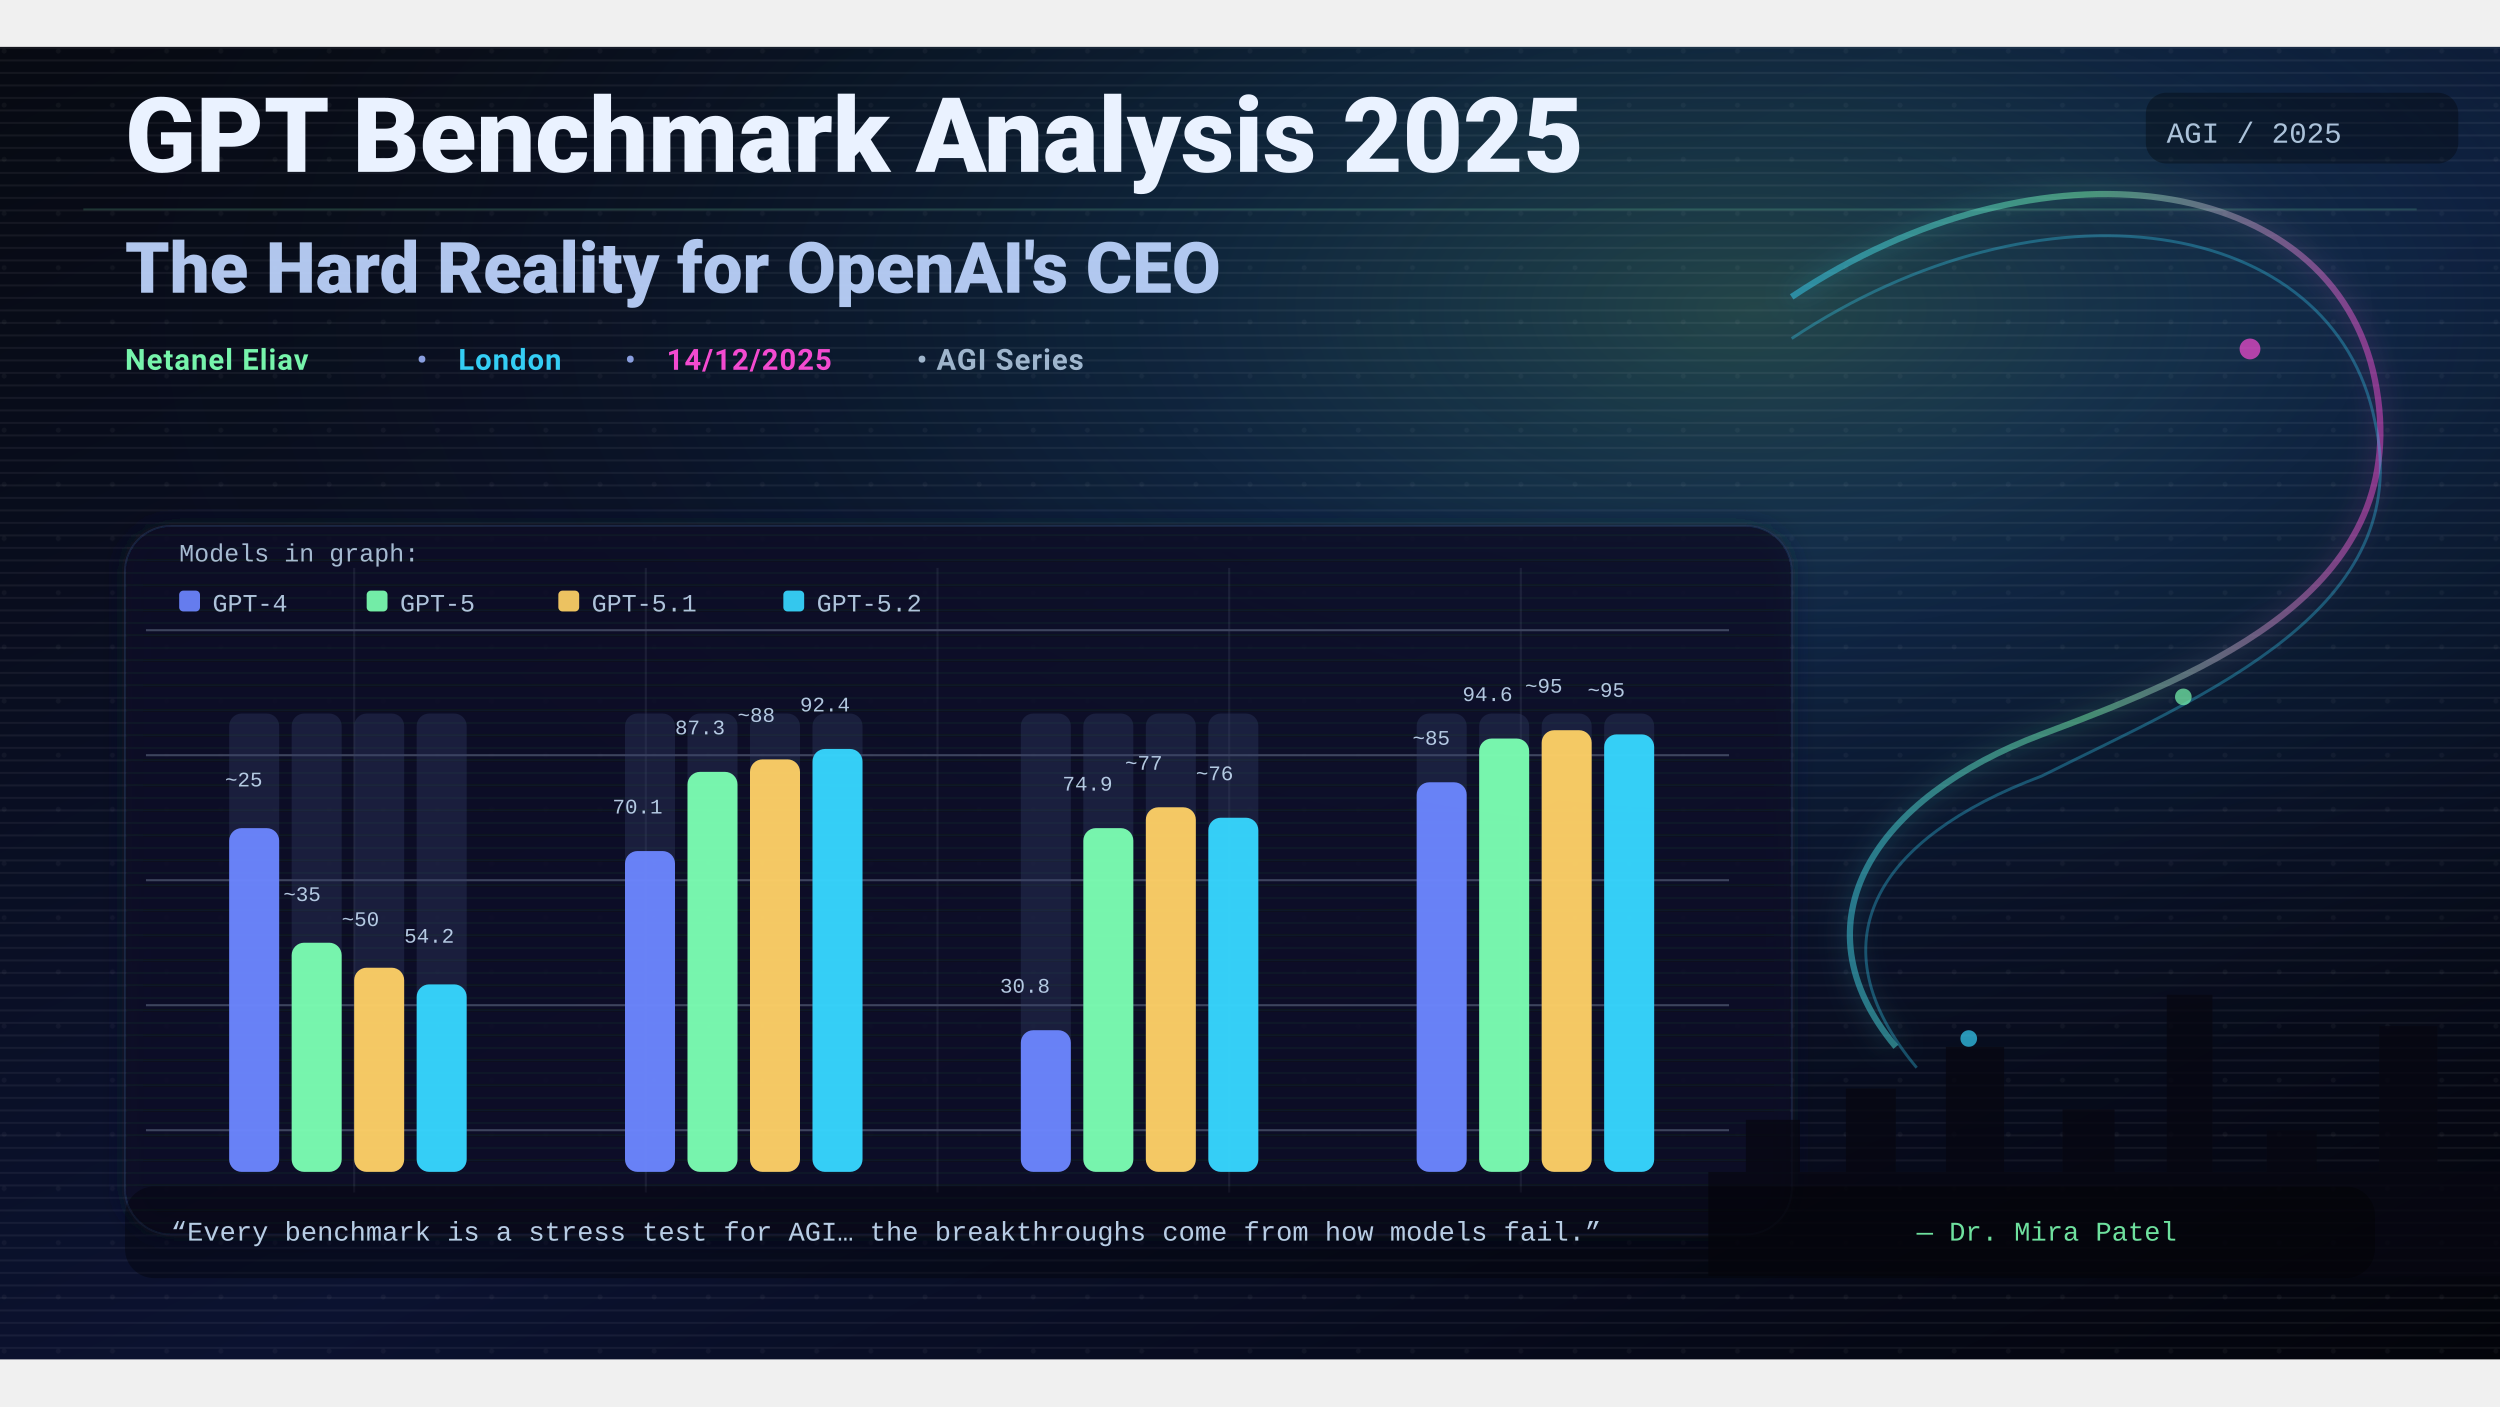
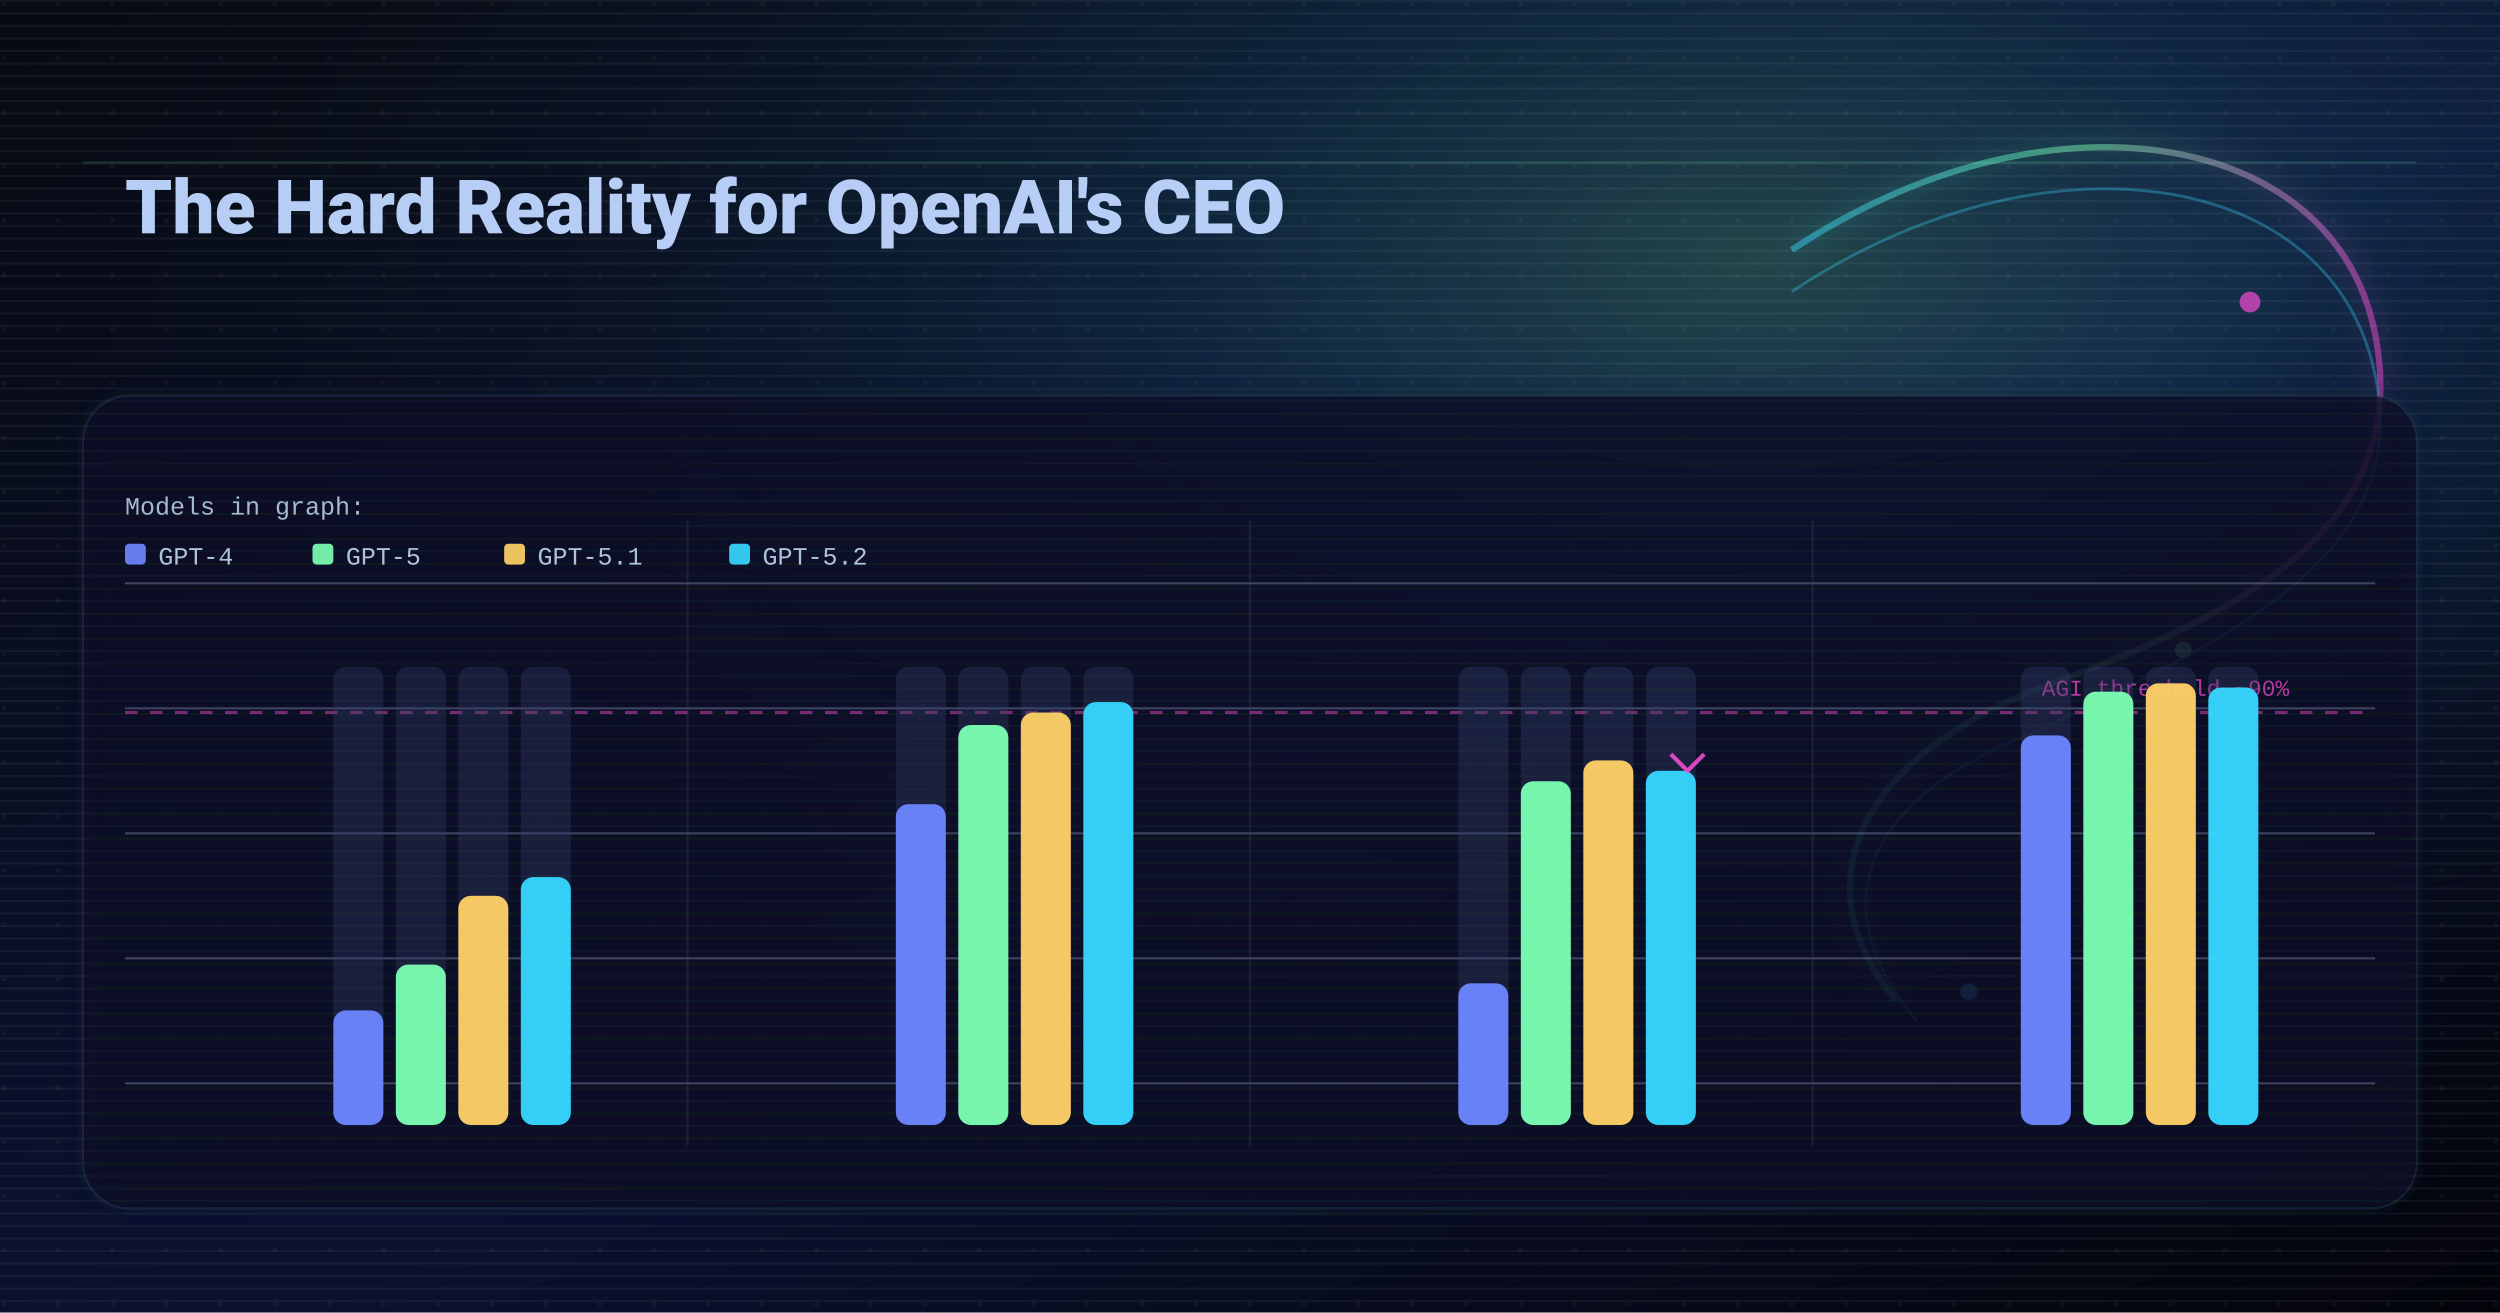
- <svg xmlns="http://www.w3.org/2000/svg" width="1200" height="675" viewBox="0 0 1200 630" role="img" aria-label="GPT Benchmark Analysis 2025 cover">
+ <svg xmlns="http://www.w3.org/2000/svg" width="1200" height="630" viewBox="0 0 1200 630" role="img" aria-label="GPT Benchmark Analysis 2025 cover">
  <defs>
    <linearGradient id="bg" x1="0" y1="0" x2="1" y2="1">
      <stop offset="0" stop-color="#070A12" />
      <stop offset="0.55" stop-color="#0B1230" />
      <stop offset="1" stop-color="#03040A" />
    </linearGradient>
    <radialGradient id="glow" cx="70%" cy="20%" r="70%">
      <stop offset="0" stop-color="#7CFFB2" stop-opacity="0.22" />
      <stop offset="0.35" stop-color="#37D7FF" stop-opacity="0.10" />
      <stop offset="1" stop-color="#000" stop-opacity="0" />
    </radialGradient>
    <linearGradient id="neon" x1="0" y1="0" x2="1" y2="0">
      <stop offset="0" stop-color="#37D7FF" />
      <stop offset="0.5" stop-color="#7CFFB2" />
      <stop offset="1" stop-color="#FF4DD8" />
    </linearGradient>
    <filter id="softGlow" x="-40%" y="-40%" width="180%" height="180%">
      <feGaussianBlur stdDeviation="6" result="b" />
      <feColorMatrix in="b" type="matrix" values="           1 0 0 0 0           0 1 0 0 0           0 0 1 0 0           0 0 0 0.6 0" result="c" />
      <feMerge>
        <feMergeNode in="c" />
        <feMergeNode in="SourceGraphic" />
      </feMerge>
    </filter>
    <pattern id="scanlines" width="6" height="6" patternUnits="userSpaceOnUse">
      <rect width="6" height="6" fill="transparent" />
      <rect y="0" width="6" height="1" fill="#FFFFFF" opacity="0.06" />
    </pattern>
    <pattern id="dotgrid" width="26" height="26" patternUnits="userSpaceOnUse">
      <circle cx="2" cy="2" r="1.2" fill="#FFFFFF" opacity="0.07" />
    </pattern>
    <clipPath id="chartClip">
-       <rect x="70" y="250" width="760" height="300" rx="18" />
+       <rect x="60" y="250" width="1080" height="300" rx="18" />
    </clipPath>
    <style>
-       /* Typography */
      .title { font-family: ui-sans-serif, system-ui, -apple-system, Segoe UI, Roboto, Helvetica, Arial, "Apple Color Emoji","Segoe UI Emoji"; font-weight: 800; }
-       .meta  { font-family: ui-sans-serif, system-ui, -apple-system, Segoe UI, Roboto, Helvetica, Arial; font-weight: 600; letter-spacing: 0.5px; }
      .mono  { font-family: ui-monospace, SFMono-Regular, Menlo, Monaco, Consolas, "Liberation Mono","Courier New", monospace; }

-       /* Animations (title/header intentionally not using any animated classes) */
      @keyframes floatY { 0%,100% { transform: translateY(0px);} 50% { transform: translateY(-10px);} }
      @keyframes pulse  { 0%,100% { opacity: .35;} 50% { opacity: .75;} }
-       @keyframes sweep  { 0% { transform: translateX(-300px);} 100% { transform: translateX(1400px);} }
+       @keyframes sweep  { 0% { transform: translateX(-300px);} 100% { transform: translateX(1700px);} }
      @keyframes barUp  { 0% { transform: scaleY(0.2);} 40% { transform: scaleY(1);} 100% { transform: scaleY(0.86);} }
      @keyframes dash   { to { stroke-dashoffset: -1200; } }

      .glow { filter: url(#softGlow); }
      .scan { animation: sweep 3.6s linear infinite; opacity: .22; }
      .float { animation: floatY 5.5s ease-in-out infinite; }
      .pulse { animation: pulse 2.6s ease-in-out infinite; }
      .dash { stroke-dasharray: 10 10; animation: dash 14s linear infinite; }
      .barAnim { transform-origin: 0 100%; animation: barUp 3.2s ease-in-out infinite; }
      .barAnim2 { transform-origin: 0 100%; animation: barUp 4.0s ease-in-out infinite; }
      .barAnim3 { transform-origin: 0 100%; animation: barUp 4.8s ease-in-out infinite; }
      .barAnim4 { transform-origin: 0 100%; animation: barUp 3.6s ease-in-out infinite; }
    </style>
  </defs>
  <rect width="1200" height="630" fill="url(#bg)" />
  <rect width="1200" height="630" fill="url(#glow)" />
  <rect width="1200" height="630" fill="url(#dotgrid)" opacity="0.55" />
  <rect width="1200" height="630" fill="url(#scanlines)" opacity="0.8" />
  <path d="M40 70 H1160" stroke="url(#neon)" stroke-width="2.5" opacity="0.75" class="dash" />
  <path d="M40 78 H1160" stroke="#7CFFB2" stroke-width="1" opacity="0.15" />
+   <g transform="translate(60 112)">
+     <text class="title" x="0" y="0" font-size="36" fill="#BFD6FF" opacity="0.95">The Hard Reality for OpenAI's CEO</text>
+   </g>
  <g opacity="0.9" class="float">
    <path d="M860 120 C980 40, 1120 60, 1140 160              C1160 260, 1060 300, 980 330              C900 360, 860 420, 910 480" fill="none" stroke="url(#neon)" stroke-width="3" opacity="0.55" class="glow" />
    <path d="M860 140 C980 60, 1120 80, 1140 180              C1160 270, 1060 310, 980 350              C900 380, 870 430, 920 490" fill="none" stroke="#37D7FF" stroke-width="1.4" opacity="0.35" />
    <circle cx="1080" cy="145" r="5" fill="#FF4DD8" opacity="0.75" class="pulse" />
    <circle cx="1048" cy="312" r="4" fill="#7CFFB2" opacity="0.75" class="pulse" />
    <circle cx="945" cy="476" r="4" fill="#37D7FF" opacity="0.75" class="pulse" />
  </g>
-   <g transform="translate(60 60)">
-     <text class="title" x="0" y="0" font-size="50" fill="#EAF2FF">GPT Benchmark Analysis 2025</text>
-     <text class="title" x="0" y="58" font-size="34" fill="#BFD6FF" opacity="0.92">The Hard Reality for OpenAI's CEO</text>
-     <g transform="translate(0 95)" class="meta">
-       <text x="0" y="0" font-size="14" fill="#7CFFB2" opacity="0.95">Netanel Eliav</text>
-       <text x="140" y="0" font-size="14" fill="#9FB6FF" opacity="0.85">•</text>
-       <text x="160" y="0" font-size="14" fill="#37D7FF" opacity="0.95">London</text>
-       <text x="240" y="0" font-size="14" fill="#9FB6FF" opacity="0.85">•</text>
-       <text x="260" y="0" font-size="14" fill="#FF4DD8" opacity="0.95">14/12/2025</text>
-       <text x="380" y="0" font-size="14" fill="#CFE7FF" opacity="0.75">• AGI Series</text>
-     </g>
-   </g>
  <g class="glow">
-     <rect x="60" y="230" width="800" height="340" rx="22" fill="#0A0F20" opacity="0.75" stroke="#2B3A66" stroke-opacity="0.55" />
-     <rect x="60" y="230" width="800" height="340" rx="22" fill="url(#scanlines)" opacity="0.35" />
+     <rect x="40" y="190" width="1120" height="390" rx="22" fill="#0A0F20" opacity="0.75" stroke="#2B3A66" stroke-opacity="0.55" />
+     <rect x="40" y="190" width="1120" height="390" rx="22" fill="url(#scanlines)" opacity="0.35" />
  </g>
  <g clip-path="url(#chartClip)">
    <g opacity="0.25">
-       <path d="M70 520 H830" stroke="#CFE7FF" stroke-width="1" />
-       <path d="M70 460 H830" stroke="#CFE7FF" stroke-width="1" />
-       <path d="M70 400 H830" stroke="#CFE7FF" stroke-width="1" />
-       <path d="M70 340 H830" stroke="#CFE7FF" stroke-width="1" />
-       <path d="M70 280 H830" stroke="#CFE7FF" stroke-width="1" />
-       <path d="M170 250 V550" stroke="#CFE7FF" stroke-width="1" opacity="0.3" />
-       <path d="M310 250 V550" stroke="#CFE7FF" stroke-width="1" opacity="0.3" />
-       <path d="M450 250 V550" stroke="#CFE7FF" stroke-width="1" opacity="0.3" />
-       <path d="M590 250 V550" stroke="#CFE7FF" stroke-width="1" opacity="0.3" />
-       <path d="M730 250 V550" stroke="#CFE7FF" stroke-width="1" opacity="0.3" />
+       <path d="M60 520 H1140" stroke="#CFE7FF" stroke-width="1" />
+       <path d="M60 460 H1140" stroke="#CFE7FF" stroke-width="1" />
+       <path d="M60 400 H1140" stroke="#CFE7FF" stroke-width="1" />
+       <path d="M60 340 H1140" stroke="#CFE7FF" stroke-width="1" />
+       <path d="M60 280 H1140" stroke="#CFE7FF" stroke-width="1" />
+       <path d="M330 250 V550" stroke="#CFE7FF" stroke-width="1" opacity="0.3" />
+       <path d="M600 250 V550" stroke="#CFE7FF" stroke-width="1" opacity="0.3" />
+       <path d="M870 250 V550" stroke="#CFE7FF" stroke-width="1" opacity="0.3" />
+     </g>
+     <g opacity="0.8">
+       <path d="M60 342 H1140" stroke="#FF4DD8" stroke-width="1.5" stroke-dasharray="6 6" opacity="0.55" />
+       <text x="980" y="334" font-size="11" fill="#FF4DD8" opacity="0.85" class="mono">AGI threshold ~90%</text>
    </g>
    <rect x="-300" y="250" width="280" height="300" fill="url(#neon)" opacity="0.06" class="scan" />
    <rect x="-300" y="250" width="90" height="300" fill="#FFFFFF" opacity="0.05" class="scan" />
-     <g transform="translate(110 540)">
+     <g transform="translate(160 540)">
      <rect x="0" y="-220" width="24" height="220" rx="6" fill="#334066" opacity="0.35" />
-       <rect x="0" y="-165" width="24" height="165" rx="6" fill="#6C86FF" opacity="0.95" class="barAnim" />
+       <rect x="0" y="-55" width="24" height="55" rx="6" fill="#6C86FF" opacity="0.95" class="barAnim" />
      <rect x="30" y="-220" width="24" height="220" rx="6" fill="#334066" opacity="0.35" />
-       <rect x="30" y="-110" width="24" height="110" rx="6" fill="#7CFFB2" opacity="0.95" class="barAnim2" />
+       <rect x="30" y="-77" width="24" height="77" rx="6" fill="#7CFFB2" opacity="0.95" class="barAnim2" />
      <rect x="60" y="-220" width="24" height="220" rx="6" fill="#334066" opacity="0.35" />
-       <rect x="60" y="-98" width="24" height="98" rx="6" fill="#FFD166" opacity="0.95" class="barAnim4" />
+       <rect x="60" y="-110" width="24" height="110" rx="6" fill="#FFD166" opacity="0.95" class="barAnim4" />
      <rect x="90" y="-220" width="24" height="220" rx="6" fill="#334066" opacity="0.35" />
-       <rect x="90" y="-90" width="24" height="90" rx="6" fill="#37D7FF" opacity="0.95" class="barAnim3" />
-       <text x="-6" y="26" font-size="12" fill="#CFE7FF" opacity="0.9" class="mono">ARC-AGI-2</text>
-       <text x="-2" y="-185" font-size="10" fill="#CFE7FF" opacity="0.85" class="mono">~25</text>
-       <text x="26" y="-130" font-size="10" fill="#CFE7FF" opacity="0.85" class="mono">~35</text>
-       <text x="54" y="-118" font-size="10" fill="#CFE7FF" opacity="0.85" class="mono">~50</text>
-       <text x="84" y="-110" font-size="10" fill="#CFE7FF" opacity="0.85" class="mono">54.2</text>
+       <rect x="90" y="-119" width="24" height="119" rx="6" fill="#37D7FF" opacity="0.95" class="barAnim3" />
+       <text x="-10" y="26" font-size="12" fill="#CFE7FF" opacity="0.9" class="mono">ARC-AGI-2</text>
    </g>
-     <g transform="translate(300 540)">
+     <g transform="translate(430 540)">
      <rect x="0" y="-220" width="24" height="220" rx="6" fill="#334066" opacity="0.35" />
      <rect x="0" y="-154" width="24" height="154" rx="6" fill="#6C86FF" opacity="0.95" class="barAnim2" />
      <rect x="30" y="-220" width="24" height="220" rx="6" fill="#334066" opacity="0.35" />
      <rect x="30" y="-192" width="24" height="192" rx="6" fill="#7CFFB2" opacity="0.95" class="barAnim" />
      <rect x="60" y="-220" width="24" height="220" rx="6" fill="#334066" opacity="0.35" />
      <rect x="60" y="-198" width="24" height="198" rx="6" fill="#FFD166" opacity="0.95" class="barAnim4" />
      <rect x="90" y="-220" width="24" height="220" rx="6" fill="#334066" opacity="0.35" />
      <rect x="90" y="-203" width="24" height="203" rx="6" fill="#37D7FF" opacity="0.95" class="barAnim3" />
-       <text x="6" y="26" font-size="12" fill="#CFE7FF" opacity="0.9" class="mono">GPQA</text>
-       <text x="-6" y="-172" font-size="10" fill="#CFE7FF" opacity="0.85" class="mono">70.1</text>
-       <text x="24" y="-210" font-size="10" fill="#CFE7FF" opacity="0.85" class="mono">87.3</text>
-       <text x="54" y="-216" font-size="10" fill="#CFE7FF" opacity="0.85" class="mono">~88</text>
-       <text x="84" y="-221" font-size="10" fill="#CFE7FF" opacity="0.85" class="mono">92.4</text>
+       <text x="8" y="26" font-size="12" fill="#CFE7FF" opacity="0.9" class="mono">GPQA</text>
    </g>
-     <g transform="translate(490 540)">
+     <g transform="translate(700 540)">
      <rect x="0" y="-220" width="24" height="220" rx="6" fill="#334066" opacity="0.35" />
      <rect x="0" y="-68" width="24" height="68" rx="6" fill="#6C86FF" opacity="0.95" class="barAnim3" />
      <rect x="30" y="-220" width="24" height="220" rx="6" fill="#334066" opacity="0.35" />
      <rect x="30" y="-165" width="24" height="165" rx="6" fill="#7CFFB2" opacity="0.95" class="barAnim" />
      <rect x="60" y="-220" width="24" height="220" rx="6" fill="#334066" opacity="0.35" />
      <rect x="60" y="-175" width="24" height="175" rx="6" fill="#FFD166" opacity="0.95" class="barAnim4" />
      <rect x="90" y="-220" width="24" height="220" rx="6" fill="#334066" opacity="0.35" />
      <rect x="90" y="-170" width="24" height="170" rx="6" fill="#37D7FF" opacity="0.95" class="barAnim2" />
-       <text x="-6" y="26" font-size="12" fill="#CFE7FF" opacity="0.9" class="mono">SWE-bench</text>
-       <text x="-10" y="-86" font-size="10" fill="#CFE7FF" opacity="0.85" class="mono">30.8</text>
-       <text x="20" y="-183" font-size="10" fill="#CFE7FF" opacity="0.85" class="mono">74.9</text>
-       <text x="50" y="-193" font-size="10" fill="#CFE7FF" opacity="0.85" class="mono">~77</text>
-       <text x="84" y="-188" font-size="10" fill="#CFE7FF" opacity="0.85" class="mono">~76</text>
+       <path d="M102 -178 l8 8 l8 -8" fill="none" stroke="#FF4DD8" stroke-width="2" opacity="0.85" />
+       <text x="-8" y="26" font-size="12" fill="#CFE7FF" opacity="0.9" class="mono">SWE-bench</text>
    </g>
-     <g transform="translate(680 540)">
+     <g transform="translate(970 540)">
      <rect x="0" y="-220" width="24" height="220" rx="6" fill="#334066" opacity="0.35" />
      <rect x="0" y="-187" width="24" height="187" rx="6" fill="#6C86FF" opacity="0.95" class="barAnim" />
      <rect x="30" y="-220" width="24" height="220" rx="6" fill="#334066" opacity="0.35" />
      <rect x="30" y="-208" width="24" height="208" rx="6" fill="#7CFFB2" opacity="0.95" class="barAnim2" />
      <rect x="60" y="-220" width="24" height="220" rx="6" fill="#334066" opacity="0.35" />
      <rect x="60" y="-212" width="24" height="212" rx="6" fill="#FFD166" opacity="0.95" class="barAnim4" />
      <rect x="90" y="-220" width="24" height="220" rx="6" fill="#334066" opacity="0.35" />
      <rect x="90" y="-210" width="24" height="210" rx="6" fill="#37D7FF" opacity="0.95" class="barAnim3" />
-       <text x="4" y="26" font-size="12" fill="#CFE7FF" opacity="0.9" class="mono">AIME</text>
-       <text x="-2" y="-205" font-size="10" fill="#CFE7FF" opacity="0.85" class="mono">~85</text>
-       <text x="22" y="-226" font-size="10" fill="#CFE7FF" opacity="0.85" class="mono">94.6</text>
-       <text x="52" y="-230" font-size="10" fill="#CFE7FF" opacity="0.85" class="mono">~95</text>
-       <text x="82" y="-228" font-size="10" fill="#CFE7FF" opacity="0.85" class="mono">~95</text>
+       <text x="10" y="26" font-size="12" fill="#CFE7FF" opacity="0.9" class="mono">AIME</text>
    </g>
  </g>
-   <g transform="translate(86 247)" class="mono" opacity="0.92">
+   <g transform="translate(60 247)" class="mono" opacity="0.92">
    <text x="0" y="0" font-size="12" fill="#CFE7FF" opacity="0.85">Models in graph:</text>
    <g transform="translate(0 14)">
      <rect width="10" height="10" rx="2" fill="#6C86FF" />
      <text x="16" y="10" font-size="12" fill="#CFE7FF" opacity="0.9">GPT-4</text>
      <rect x="90" width="10" height="10" rx="2" fill="#7CFFB2" />
      <text x="106" y="10" font-size="12" fill="#CFE7FF" opacity="0.9">GPT-5</text>
      <rect x="182" width="10" height="10" rx="2" fill="#FFD166" />
      <text x="198" y="10" font-size="12" fill="#CFE7FF" opacity="0.9">GPT-5.1</text>
      <rect x="290" width="10" height="10" rx="2" fill="#37D7FF" />
      <text x="306" y="10" font-size="12" fill="#CFE7FF" opacity="0.9">GPT-5.2</text>
    </g>
  </g>
-   <g transform="translate(820 360)" opacity="0.9">
-     <path d="M0 230 L0 180 L18 180 L18 155 L44 155 L44 180 L66 180 L66 140 L90 140 L90 180              L114 180 L114 120 L142 120 L142 180 L170 180 L170 150 L195 150 L195 180              L220 180 L220 95 L242 95 L242 180 L268 180 L268 160 L292 160 L292 180              L322 180 L322 110 L350 110 L350 180 L380 180 L380 70 L410 70 L410 180              L440 180 L440 130 L462 130 L462 180 L520 180 L520 230 Z" fill="#060711" opacity="0.85" />
-     <path d="M0 180 H520" stroke="url(#neon)" stroke-width="2" opacity="0.35" class="glow" />
-     <g transform="translate(405 40)">
-       <line x1="0" y1="0" x2="0" y2="140" stroke="#CFE7FF" stroke-opacity="0.25" stroke-width="2" />
-       <circle cx="0" cy="0" r="6" fill="#FF4DD8" opacity="0.7" class="pulse" />
-       <circle cx="0" cy="0" r="14" fill="none" stroke="#FF4DD8" stroke-opacity="0.25" stroke-width="2">
-         <animate attributeName="r" dur="2.4s" values="8;22;8" repeatCount="indefinite" />
-         <animate attributeName="stroke-opacity" dur="2.4s" values="0.35;0.05;0.35" repeatCount="indefinite" />
-       </circle>
-     </g>
-   </g>
-   <g transform="translate(60 585)" opacity="0.95">
-     <rect x="0" y="-38" width="1080" height="44" rx="14" fill="#000" opacity="0.35" />
-     <path d="M18 -16 H1048" stroke="url(#neon)" stroke-width="1.5" opacity="0.45" />
-     <text x="22" y="-12" font-size="13" fill="#CFE7FF" class="mono" opacity="0.92">
-       “Every benchmark is a stress test for AGI… the breakthroughs come from how models fail.”
-     </text>
-     <text x="860" y="-12" font-size="13" fill="#7CFFB2" class="mono" opacity="0.92">— Dr. Mira Patel</text>
-   </g>
-   <g transform="translate(1040 40)" class="mono" opacity="0.9">
-     <rect x="-10" y="-18" width="150" height="34" rx="10" fill="#000" opacity="0.35" />
-     <text x="0" y="6" font-size="14" fill="#CFE7FF" opacity="0.9">AGI / 2025</text>
-   </g>
</svg>
